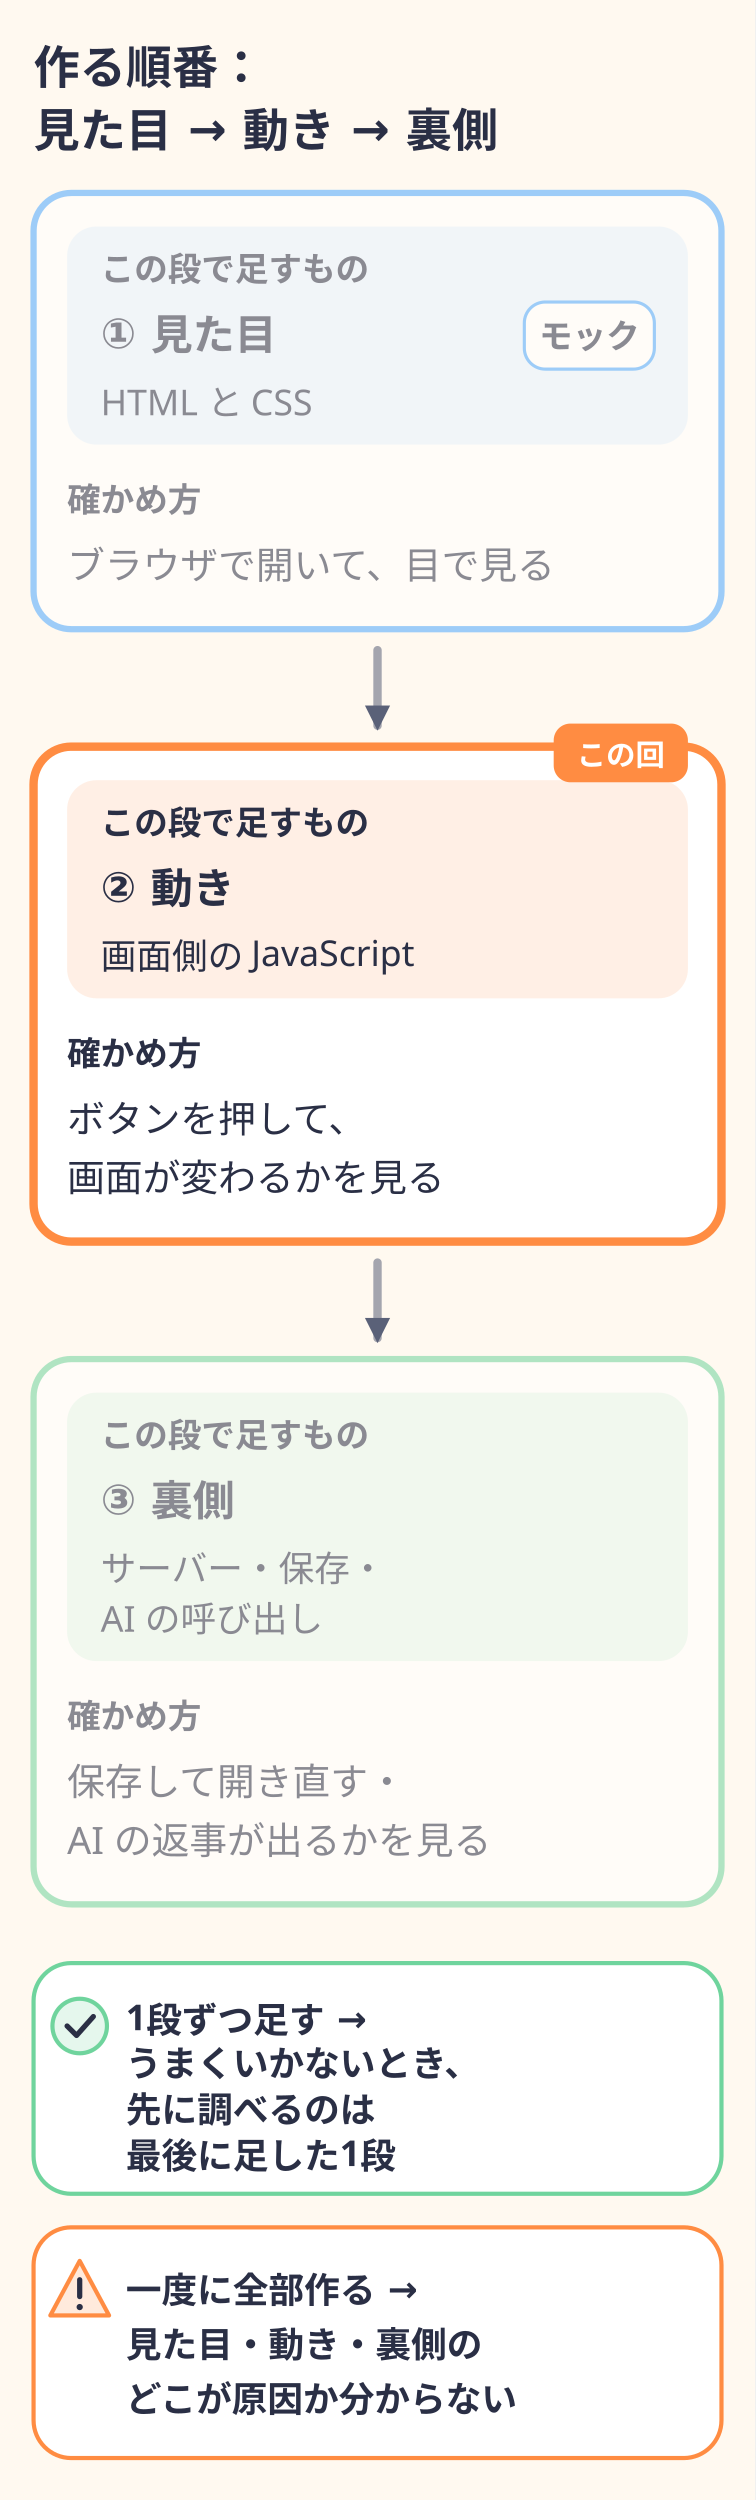
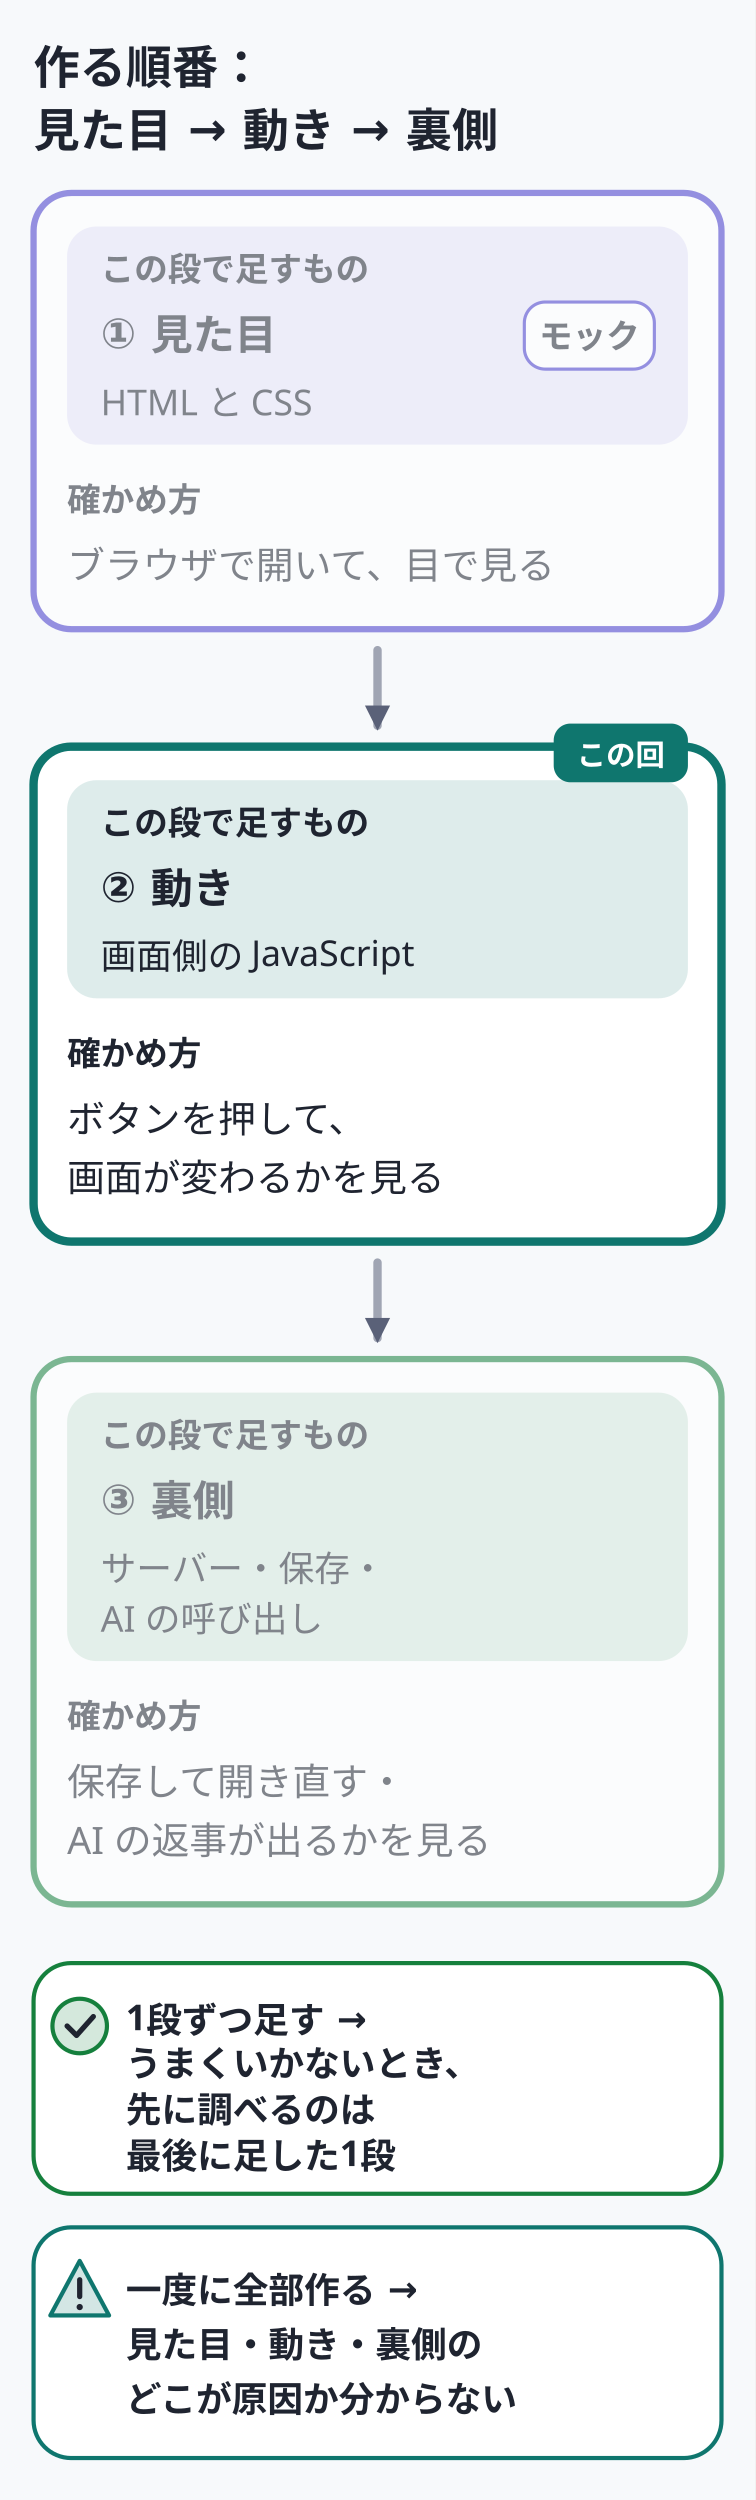
<svg xmlns="http://www.w3.org/2000/svg" viewBox="0 0 360 1192" role="img" aria-labelledby="title desc">
  <defs>
    <marker id="arrow-gray" markerWidth="12" markerHeight="12" markerUnits="userSpaceOnUse" viewBox="0 0 10 10" refX="8" refY="5" orient="auto">
      <path d="M0 0L10 5L0 10Z" fill="#5A6178" />
    </marker>
  </defs>
-   <rect width="360" height="1192" fill="#FFF9F0" />
-   <g font-family="'Hiragino Kaku Gothic ProN','Hiragino Sans','Noto Sans JP',sans-serif" fill="#2A2F45">
+   <rect width="360" height="1192" fill="#F7F9FB" />
+   <g font-family="'Hiragino Kaku Gothic ProN','Hiragino Sans','Noto Sans JP',sans-serif" fill="#1F2430">
    <text x="16" y="40" font-size="22" font-weight="700">作る順番：</text>
    <text x="16" y="70" font-size="22" font-weight="700">見た目 → 動き → 裏側</text>
    <g id="step-1" opacity="0.55">
-       <rect x="16" y="92" width="328" height="208" rx="18" fill="#FFFFFF" stroke="#4DA8FF" stroke-width="3" />
-       <rect x="32" y="108" width="296" height="104" rx="14" fill="#4DA8FF" fill-opacity="0.14" />
+       <rect x="16" y="92" width="328" height="208" rx="18" fill="#FFFFFF" stroke="#4338CA" stroke-width="3" />
+       <rect x="32" y="108" width="296" height="104" rx="14" fill="#4338CA" fill-opacity="0.14" />
      <text x="48" y="134" font-size="16" font-weight="700">この段で足すもの</text>
      <text x="48" y="166" font-size="20" font-weight="700">① 見た目</text>
-       <rect x="250" y="144" width="62" height="32" rx="10" fill="#FFFFFF" stroke="#4DA8FF" stroke-width="1.5" />
+       <rect x="250" y="144" width="62" height="32" rx="10" fill="#FFFFFF" stroke="#4338CA" stroke-width="1.5" />
      <text x="281" y="166" font-size="16" font-weight="700" text-anchor="middle">モック</text>
      <text x="48" y="198" font-size="17">HTML と CSS</text>
      <text x="32" y="244" font-size="16" font-weight="700">確かめ方</text>
      <text x="32" y="276" font-size="18">ブラウザで開いて、目で見る</text>
    </g>
    <path id="step-1-to-2-arrow" d="M180 310V346" fill="none" stroke="#5A6178" stroke-opacity="0.55" stroke-width="4" stroke-linecap="round" marker-end="url(#arrow-gray)" />
    <g id="step-2">
-       <rect id="step-2-panel" x="16" y="356" width="328" height="236" rx="18" fill="#FFFFFF" stroke="#FF8C42" stroke-width="4" />
-       <rect x="32" y="372" width="296" height="104" rx="14" fill="#FF8C42" fill-opacity="0.14" />
+       <rect id="step-2-panel" x="16" y="356" width="328" height="236" rx="18" fill="#FFFFFF" stroke="#0F766E" stroke-width="4" />
+       <rect x="32" y="372" width="296" height="104" rx="14" fill="#0F766E" fill-opacity="0.14" />
      <text x="48" y="398" font-size="16" font-weight="700">この段で足すもの</text>
      <text x="48" y="430" font-size="20" font-weight="700">② 動き</text>
      <text x="48" y="462" font-size="17">画面側の JavaScript</text>
      <text x="32" y="508" font-size="16" font-weight="700">確かめ方</text>
      <text x="32" y="540" font-size="18">ボタンを押して、</text>
      <text x="32" y="568" font-size="18">画面が変わるかを見る</text>
    </g>
    <g id="this-session-badge">
-       <rect id="this-session-badge-box" x="264" y="345" width="64" height="28" rx="8" fill="#FF8C42" />
+       <rect id="this-session-badge-box" x="264" y="345" width="64" height="28" rx="8" fill="#0F766E" />
      <text id="this-session-badge-text" x="296" y="365" font-size="14" font-weight="700" fill="#FFFFFF" text-anchor="middle">この回</text>
    </g>
    <path id="step-2-to-3-arrow" d="M180 602V638" fill="none" stroke="#5A6178" stroke-opacity="0.55" stroke-width="4" stroke-linecap="round" marker-end="url(#arrow-gray)" />
    <g id="step-3" opacity="0.55">
-       <rect x="16" y="648" width="328" height="260" rx="18" fill="#FFFFFF" stroke="#6FD49D" stroke-width="3" />
-       <rect x="32" y="664" width="296" height="128" rx="14" fill="#6FD49D" fill-opacity="0.18" />
+       <rect x="16" y="648" width="328" height="260" rx="18" fill="#FFFFFF" stroke="#15803D" stroke-width="3" />
+       <rect x="32" y="664" width="296" height="128" rx="14" fill="#15803D" fill-opacity="0.18" />
      <text x="48" y="690" font-size="16" font-weight="700">この段で足すもの</text>
      <text x="48" y="722" font-size="20" font-weight="700">③ 裏側</text>
      <text x="48" y="754" font-size="17">サーバー・保存・</text>
      <text x="48" y="778" font-size="17">AI の呼び出し</text>
      <text x="32" y="824" font-size="16" font-weight="700">確かめ方</text>
      <text x="32" y="856" font-size="18">保存して開き直す・</text>
      <text x="32" y="884" font-size="18">AI の返事が出るかを見る</text>
    </g>
-     <rect x="16" y="936" width="328" height="110" rx="18" fill="#FFFFFF" stroke="#6FD49D" stroke-width="2" />
-     <circle cx="38" cy="966" r="13" fill="#6FD49D" fill-opacity="0.18" stroke="#6FD49D" stroke-width="2" />
-     <path d="M32 966L36.5 970.5L44.5 961.5" fill="none" stroke="#2A2F45" stroke-width="2.5" stroke-linecap="round" stroke-linejoin="round" />
+     <rect x="16" y="936" width="328" height="110" rx="18" fill="#FFFFFF" stroke="#15803D" stroke-width="2" />
+     <circle cx="38" cy="966" r="13" fill="#15803D" fill-opacity="0.18" stroke="#15803D" stroke-width="2" />
+     <path d="M32 966L36.5 970.5L44.5 961.5" fill="none" stroke="#1F2430" stroke-width="2.5" stroke-linecap="round" stroke-linejoin="round" />
    <text id="benefit-text" x="60" y="968" font-size="17" font-weight="700">
      <tspan id="benefit-text-line-1" x="60" y="968">1段ずつ足す →</tspan>
      <tspan id="benefit-text-line-2" x="60" y="990">うまくいかないとき、</tspan>
      <tspan id="benefit-text-line-3" x="60" y="1012">先に調べるのは</tspan>
      <tspan id="benefit-text-line-4" x="60" y="1034">最後に足した1段</tspan>
    </text>
-     <rect x="16" y="1062" width="328" height="110" rx="18" fill="#FFFFFF" stroke="#FF8C42" stroke-width="2" />
-     <path d="M38 1078L52 1104H24Z" fill="#FF8C42" fill-opacity="0.18" stroke="#FF8C42" stroke-width="2" stroke-linejoin="round" />
-     <path d="M38 1087V1095" fill="none" stroke="#2A2F45" stroke-width="2.5" stroke-linecap="round" />
-     <circle cx="38" cy="1100" r="1.5" fill="#2A2F45" />
+     <rect x="16" y="1062" width="328" height="110" rx="18" fill="#FFFFFF" stroke="#0F766E" stroke-width="2" />
+     <path d="M38 1078L52 1104H24Z" fill="#0F766E" fill-opacity="0.18" stroke="#0F766E" stroke-width="2" stroke-linejoin="round" />
+     <path d="M38 1087V1095" fill="none" stroke="#1F2430" stroke-width="2.5" stroke-linecap="round" />
+     <circle cx="38" cy="1100" r="1.5" fill="#1F2430" />
    <text x="60" y="1098" font-size="17" font-weight="700">一度に全部作る →</text>
    <text x="60" y="1124" font-size="17" font-weight="700">見た目・動き・裏側の</text>
    <text x="60" y="1150" font-size="17" font-weight="700">どこが原因か分からない</text>
  </g>
</svg>
